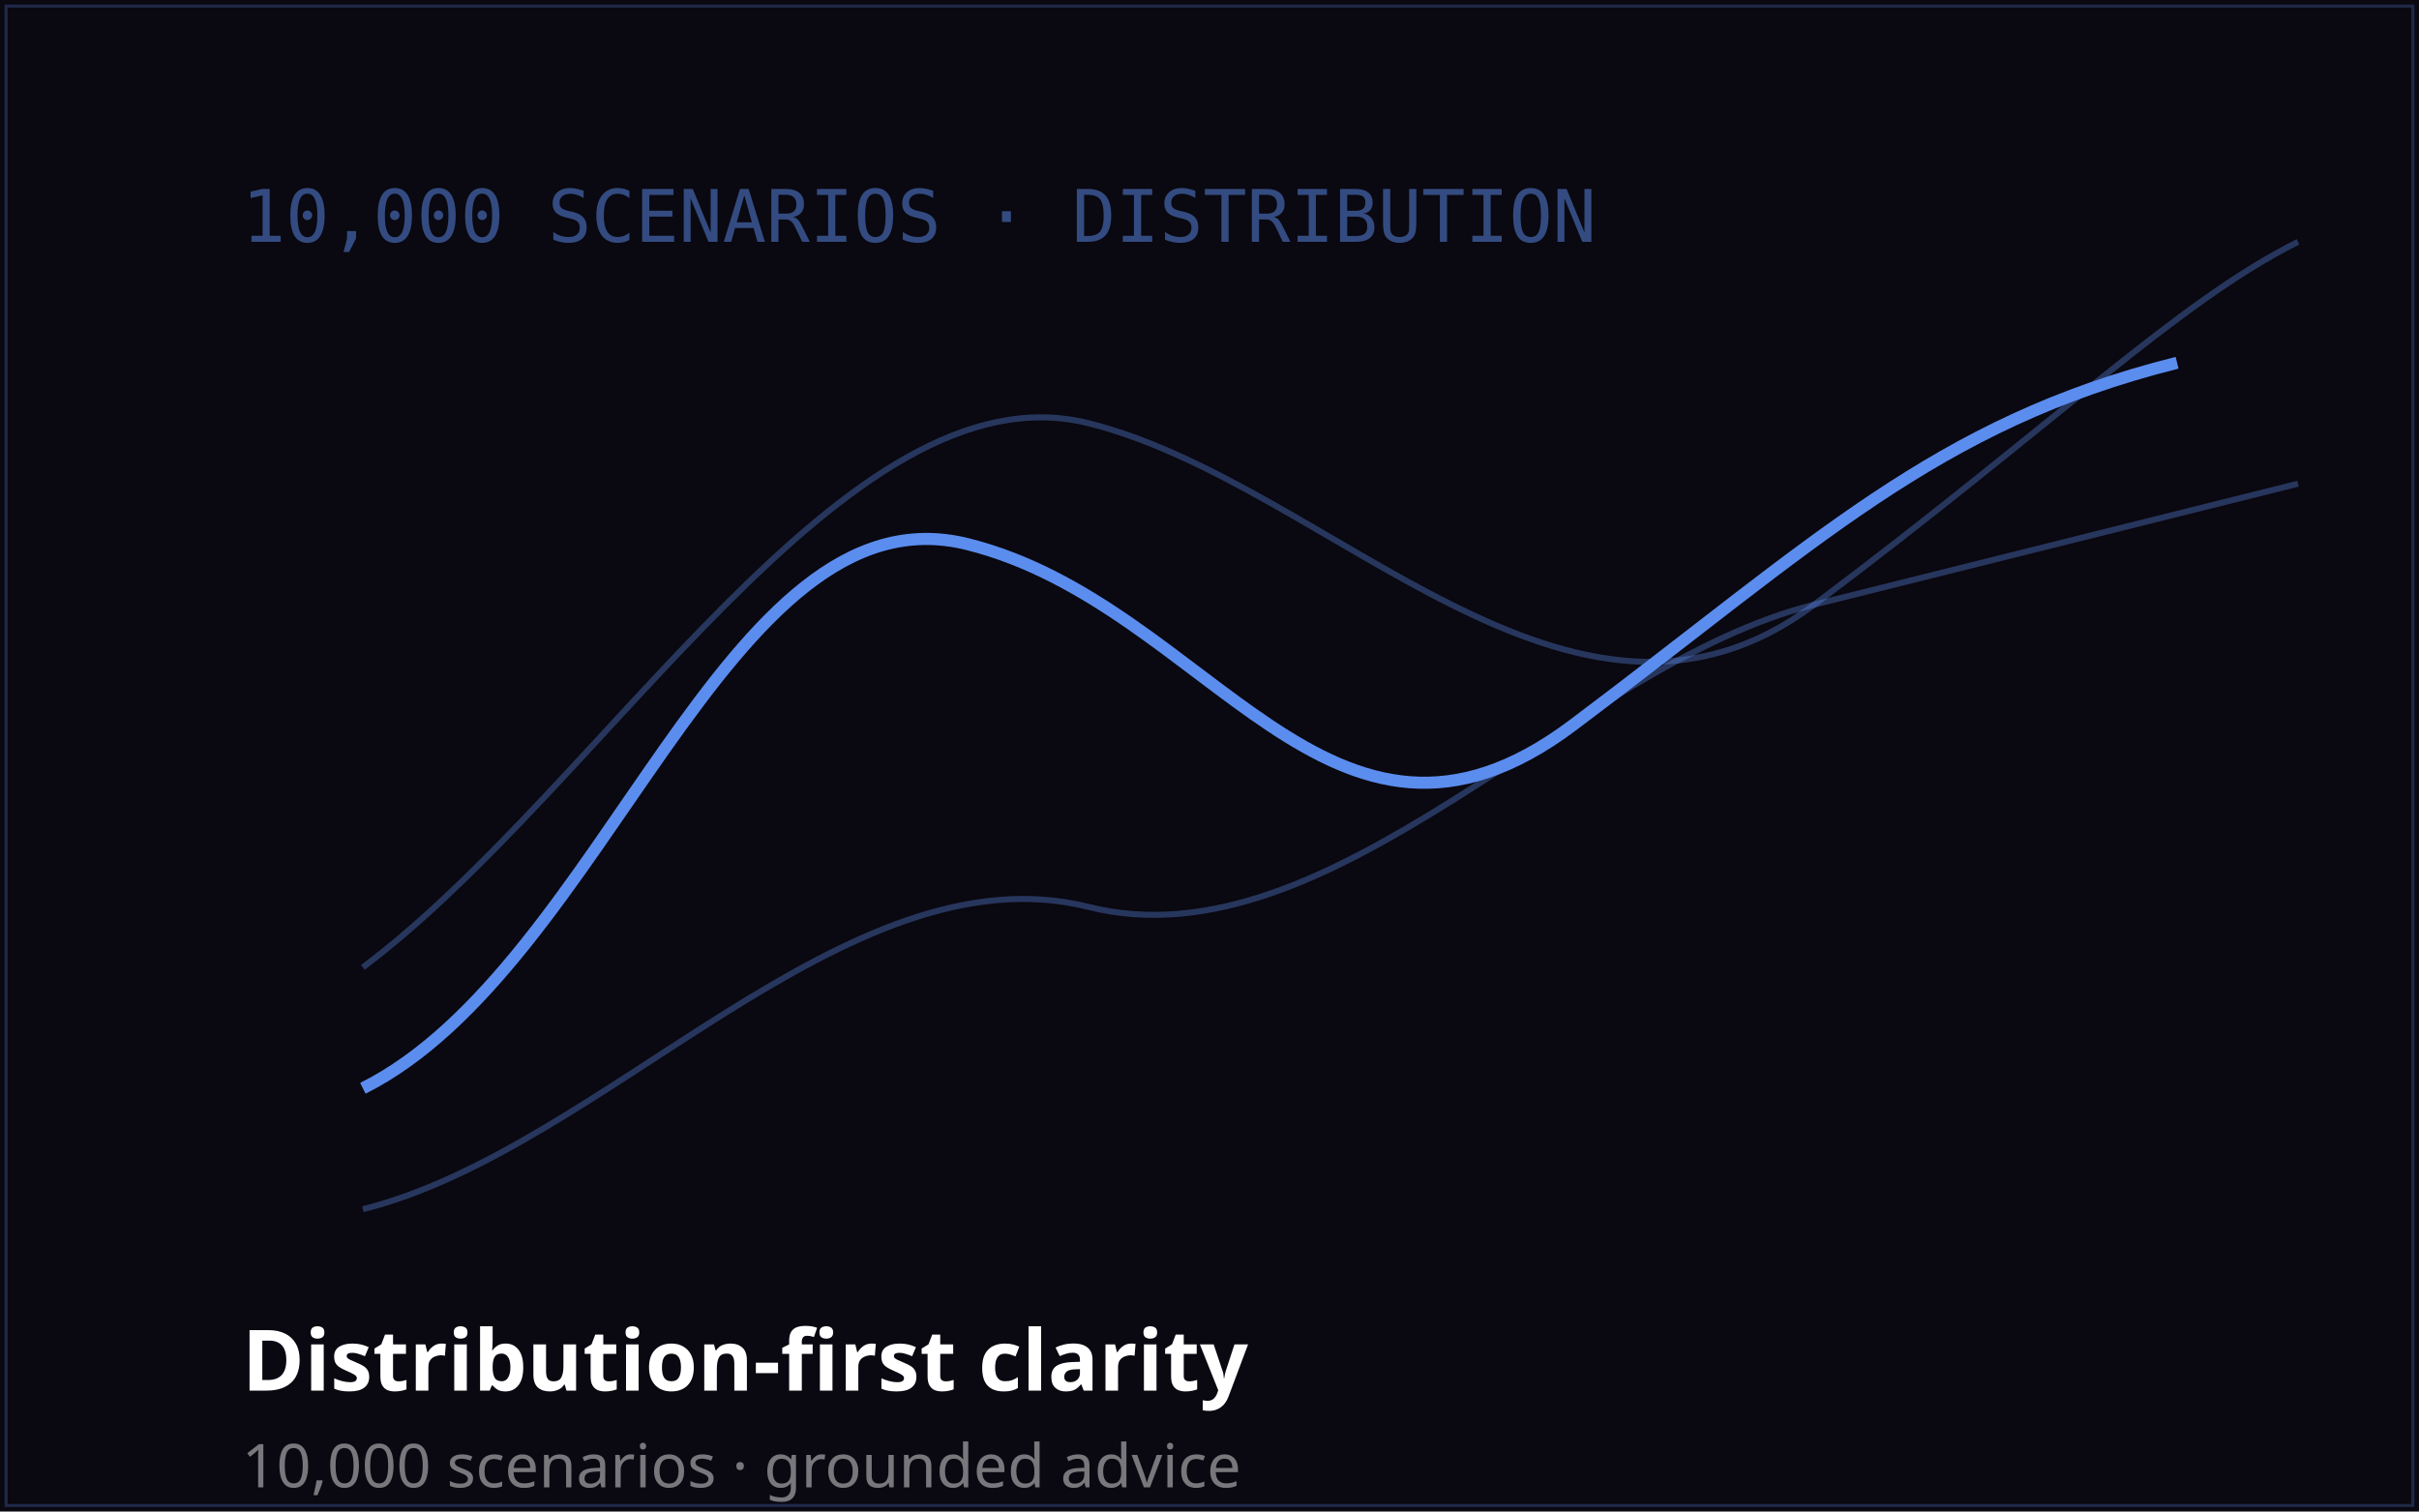
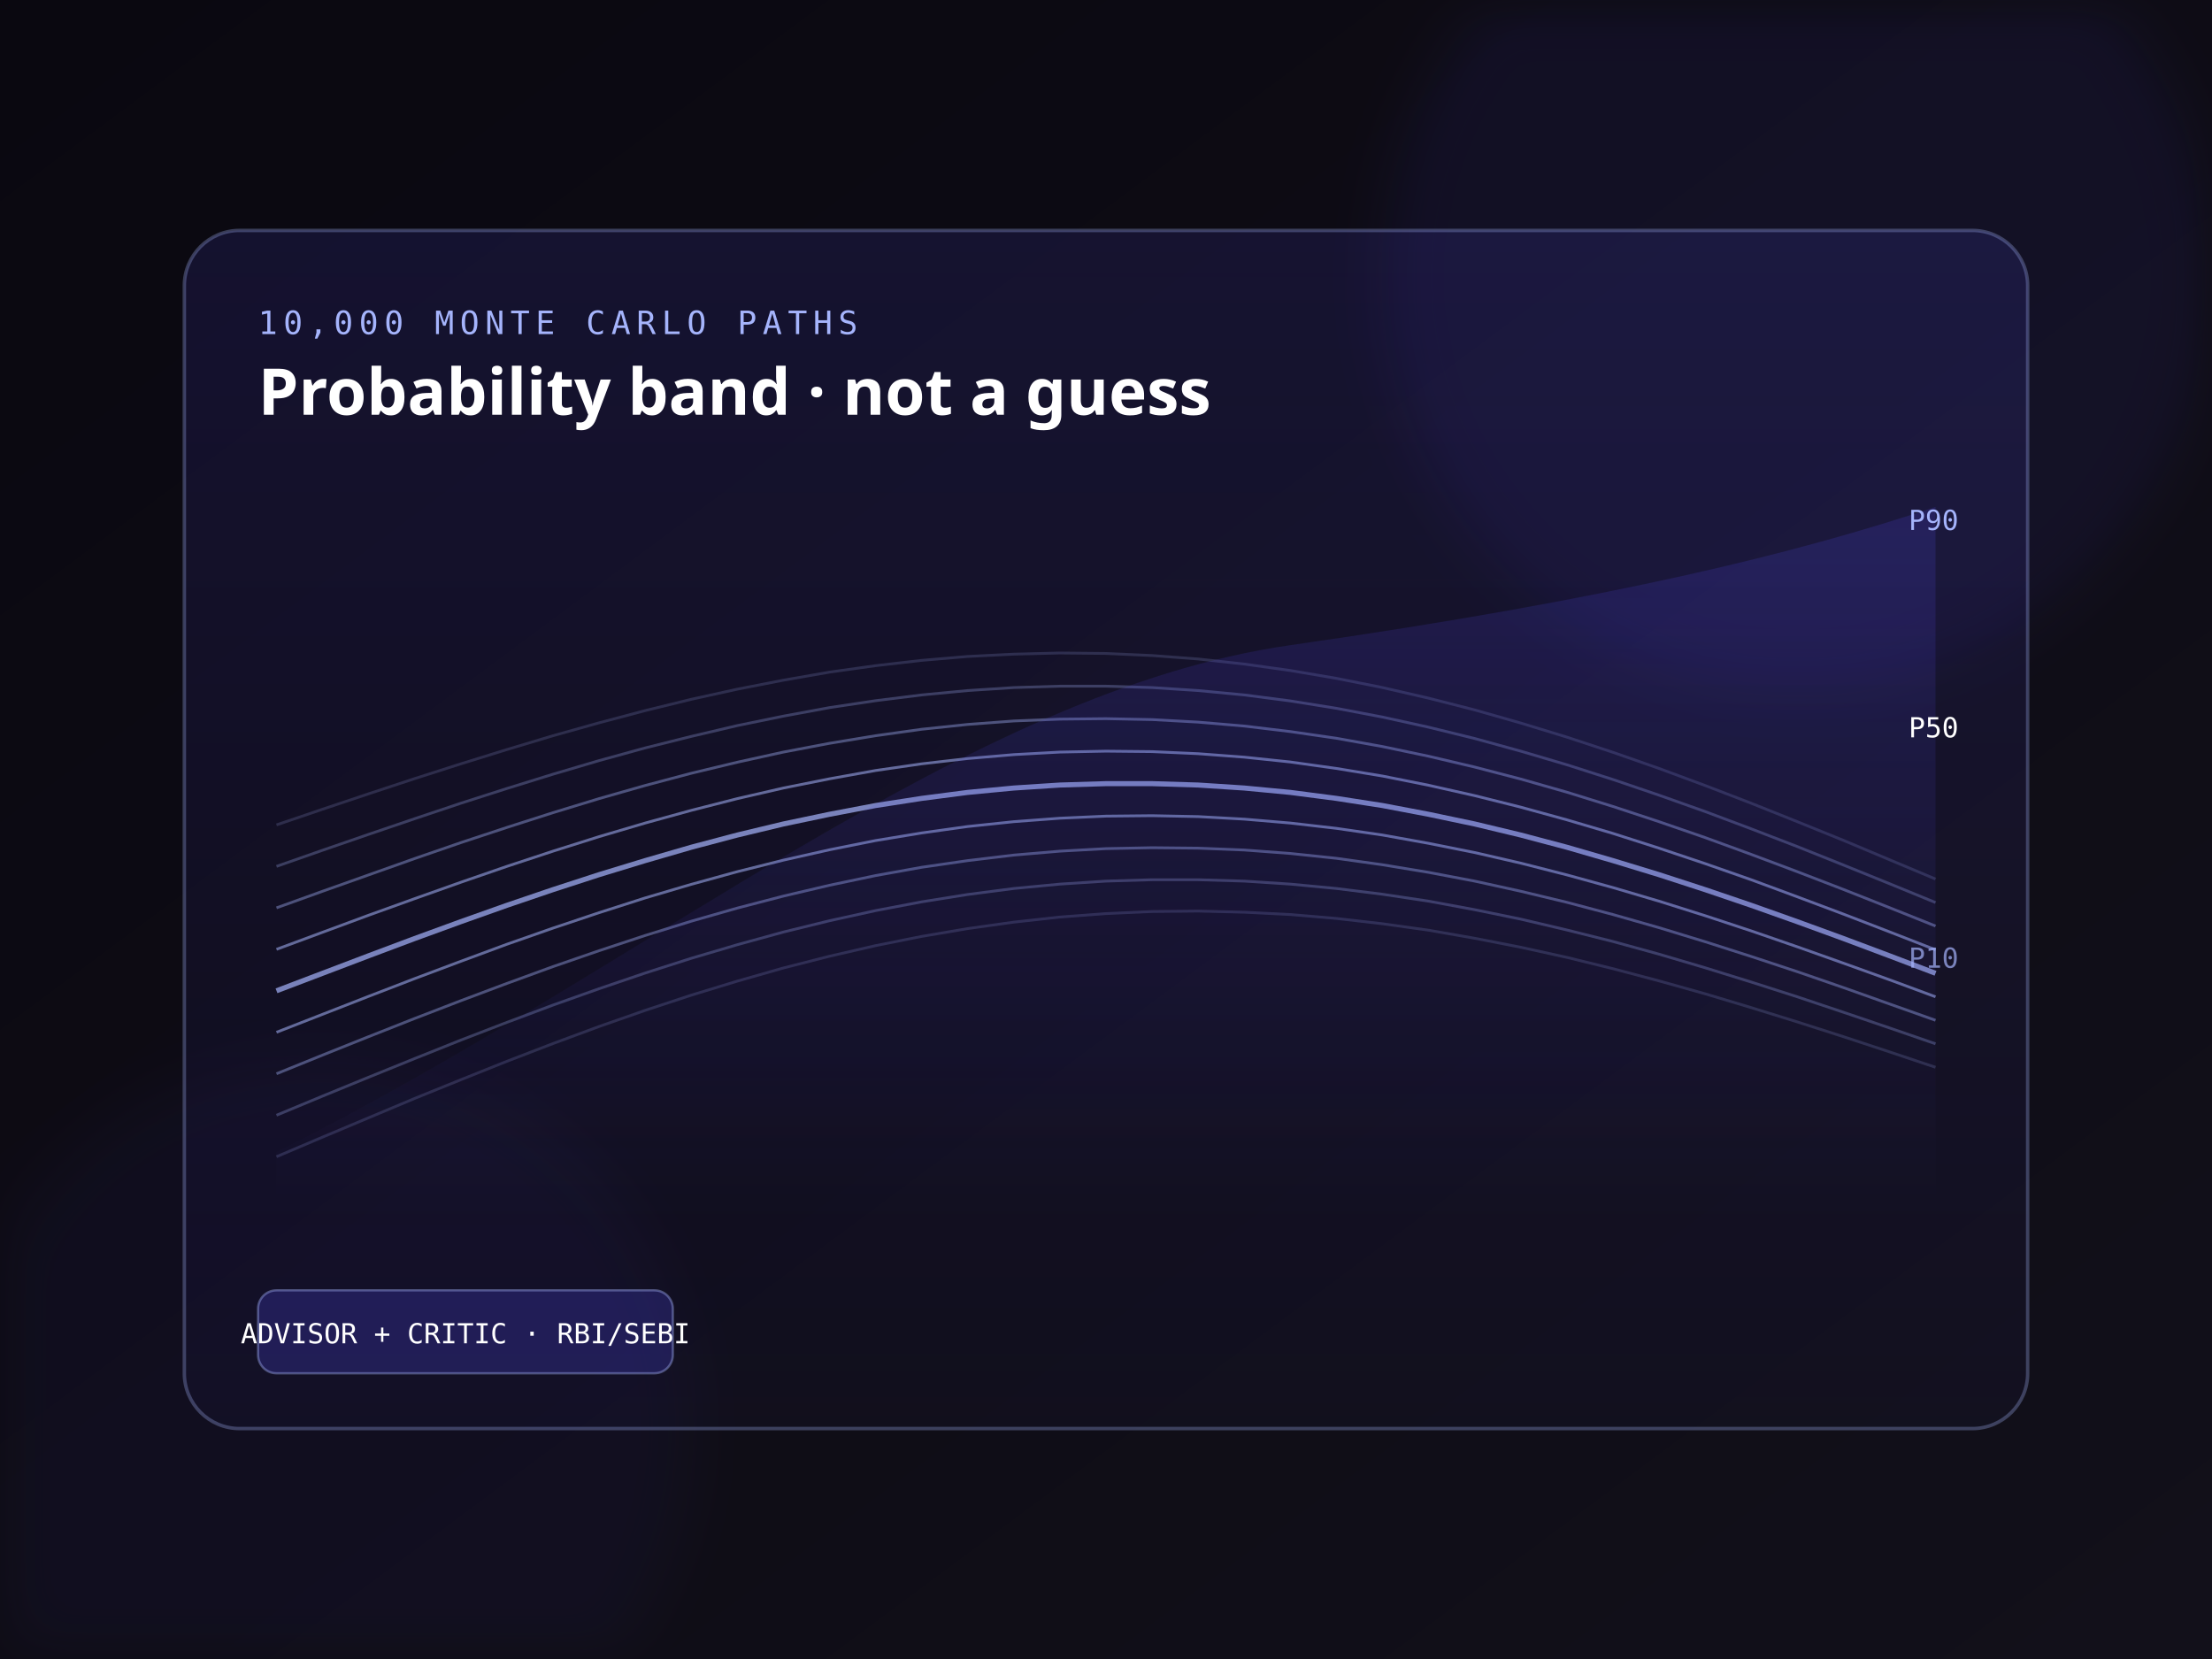
- <svg xmlns="http://www.w3.org/2000/svg" width="800" height="500" viewBox="0 0 400 250">
-   <rect width="400" height="250" fill="#0a0810" />
-   <rect x="1" y="1" width="398" height="248" fill="none" stroke="#5B8DEF" stroke-width="0.5" opacity="0.25" />
-   <path d="M60 180 C100 160 120 80 160 90 C200 100 220 150 260 120 C300 90 320 70 360 60" fill="none" stroke="#5B8DEF" stroke-width="2" />
-   <path d="M60 200 C100 190 140 140 180 150 C220 160 260 110 300 100 C340 90 360 85 380 80" fill="none" stroke="#5B8DEF" stroke-width="1" opacity="0.35" />
-   <path d="M60 160 C100 130 140 60 180 70 C220 80 260 130 300 100 C340 70 360 50 380 40" fill="none" stroke="#5B8DEF" stroke-width="1" opacity="0.35" />
-   <text x="40" y="40" fill="#5B8DEF" font-family="monospace" font-size="12" opacity="0.5">10,000 SCENARIOS · DISTRIBUTION</text>
-   <text x="40" y="230" fill="#ffffff" font-family="system-ui,sans-serif" font-size="14" font-weight="600">Distribution-first clarity</text>
-   <text x="40" y="246" fill="#ffffff" font-family="system-ui,sans-serif" font-size="10" opacity="0.45">10,000 scenarios · grounded advice</text>
+ <svg xmlns="http://www.w3.org/2000/svg" width="960" height="720" viewBox="0 0 960 720" fill="none">
+   <defs>
+     <linearGradient id="bg" x1="0" y1="0" x2="1" y2="1">
+       <stop offset="0%" stop-color="#0a0810" />
+       <stop offset="100%" stop-color="#12101a" />
+     </linearGradient>
+     <linearGradient id="panel" x1="0" y1="0" x2="0" y2="1">
+       <stop offset="0%" stop-color="#4F46E5" stop-opacity="0.14" />
+       <stop offset="100%" stop-color="#4F46E5" stop-opacity="0.03" />
+     </linearGradient>
+     <linearGradient id="glow" x1="0.5" y1="0" x2="0.5" y2="1">
+       <stop offset="0%" stop-color="#4F46E5" stop-opacity="0.35" />
+       <stop offset="100%" stop-color="#4F46E5" stop-opacity="0" />
+     </linearGradient>
+     <filter id="soft" x="-20%" y="-20%" width="140%" height="140%">
+       <feGaussianBlur stdDeviation="12" />
+     </filter>
+   </defs>
+   <rect width="960" height="720" fill="url(#bg)" />
+   <circle cx="780" cy="120" r="180" fill="#4F46E5" opacity="0.08" filter="url(#soft)" />
+   <circle cx="140" cy="620" r="160" fill="#4F46E5" opacity="0.05" filter="url(#soft)" />
+   <rect x="80" y="100" width="800" height="520" rx="24" fill="url(#panel)" stroke="#A5B4FC" stroke-opacity="0.3" stroke-width="1.5" />
+   <text x="112" y="145" fill="#A5B4FC" font-family="ui-monospace,Menlo,monospace" font-size="14" letter-spacing="0.18em">10,000 MONTE CARLO PATHS</text>
+   <text x="112" y="180" fill="#FFFFFF" font-family="Space Grotesk,system-ui,sans-serif" font-size="28" font-weight="600">Probability band · not a guess</text>
+   <g transform="translate(0,10)">
+     <path d="M120 348 L120 348.0 L140 341.2 L160 334.5 L180 327.9 L200 321.5 L220 315.3 L240 309.3 L260 303.7 L280 298.4 L300 293.5 L320 289.1 L340 285.2 L360 281.7 L380 278.9 L400 276.6 L420 274.9 L440 273.9 L460 273.4 L480 273.6 L500 274.5 L520 276.0 L540 278.2 L560 281.0 L580 284.4 L600 288.4 L620 293.0 L640 298.1 L660 303.8 L680 309.9 L700 316.5 L720 323.5 L740 330.9 L760 338.6 L780 346.6 L800 354.7 L820 363.1 L840 371.5" stroke="#A5B4FC" stroke-width="1.2" opacity="0.18" fill="none" />
+     <path d="M120 366 L120 366.0 L140 359.0 L160 352.1 L180 345.3 L200 338.6 L220 332.2 L240 326.0 L260 320.1 L280 314.6 L300 309.6 L320 304.9 L340 300.8 L360 297.1 L380 294.1 L400 291.6 L420 289.7 L440 288.4 L460 287.8 L480 287.8 L500 288.4 L520 289.7 L540 291.6 L560 294.2 L580 297.4 L600 301.2 L620 305.6 L640 310.5 L660 316.0 L680 321.9 L700 328.3 L720 335.1 L740 342.2 L760 349.7 L780 357.4 L800 365.4 L820 373.5 L840 381.7" stroke="#A5B4FC" stroke-width="1.2" opacity="0.28" fill="none" />
+     <path d="M120 384 L120 384.0 L140 376.8 L160 369.7 L180 362.6 L200 355.7 L220 349.1 L240 342.7 L260 336.6 L280 330.9 L300 325.6 L320 320.8 L340 316.4 L360 312.6 L380 309.3 L400 306.5 L420 304.4 L440 302.9 L460 302.1 L480 301.9 L500 302.3 L520 303.4 L540 305.1 L560 307.5 L580 310.4 L600 314.0 L620 318.2 L640 322.9 L660 328.1 L680 333.8 L700 340.0 L720 346.6 L740 353.5 L760 360.8 L780 368.3 L800 376.0 L820 383.9 L840 391.9" stroke="#A5B4FC" stroke-width="1.2" opacity="0.4" fill="none" />
+     <path d="M120 402 L120 402.0 L140 394.6 L160 387.2 L180 380.0 L200 372.9 L220 366.0 L240 359.4 L260 353.1 L280 347.2 L300 341.7 L320 336.6 L340 332.0 L360 328.0 L380 324.4 L400 321.5 L420 319.2 L440 317.5 L460 316.4 L480 316.0 L500 316.2 L520 317.1 L540 318.6 L560 320.7 L580 323.5 L600 326.8 L620 330.8 L640 335.3 L660 340.3 L680 345.8 L700 351.7 L720 358.1 L740 364.8 L760 371.8 L780 379.2 L800 386.7 L820 394.4 L840 402.2" stroke="#A5B4FC" stroke-width="1.2" opacity="0.55" fill="none" />
+     <path d="M120 420 L120 420.0 L140 412.4 L160 404.8 L180 397.3 L200 390.0 L220 382.9 L240 376.1 L260 369.6 L280 363.5 L300 357.7 L320 352.4 L340 347.6 L360 343.4 L380 339.6 L400 336.5 L420 333.9 L440 332.0 L460 330.7 L480 330.1 L500 330.1 L520 330.7 L540 332.0 L560 333.9 L580 336.5 L600 339.6 L620 343.4 L640 347.6 L660 352.4 L680 357.7 L700 363.5 L720 369.6 L740 376.1 L760 382.9 L780 390.0 L800 397.3 L820 404.8 L840 412.4" stroke="#A5B4FC" stroke-width="2.2" opacity="0.7" fill="none" />
+     <path d="M120 438 L120 438.0 L140 430.2 L160 422.4 L180 414.7 L200 407.2 L220 399.8 L240 392.8 L260 386.1 L280 379.7 L300 373.8 L320 368.3 L340 363.3 L360 358.8 L380 354.8 L400 351.5 L420 348.7 L440 346.6 L460 345.1 L480 344.2 L500 344.0 L520 344.4 L540 345.5 L560 347.2 L580 349.5 L600 352.4 L620 356.0 L640 360.0 L660 364.6 L680 369.7 L700 375.2 L720 381.1 L740 387.4 L760 394.0 L780 400.9 L800 408.0 L820 415.2 L840 422.6" stroke="#A5B4FC" stroke-width="1.2" opacity="0.55" fill="none" />
+     <path d="M120 456 L120 456.0 L140 447.9 L160 439.9 L180 432.0 L200 424.3 L220 416.8 L240 409.5 L260 402.6 L280 396.0 L300 389.8 L320 384.1 L340 378.9 L360 374.2 L380 370.0 L400 366.4 L420 363.5 L440 361.1 L460 359.4 L480 358.3 L500 357.9 L520 358.1 L540 358.9 L560 360.4 L580 362.5 L600 365.3 L620 368.6 L640 372.4 L660 376.8 L680 381.6 L700 386.9 L720 392.6 L740 398.7 L760 405.1 L780 411.7 L800 418.6 L820 425.7 L840 432.8" stroke="#A5B4FC" stroke-width="1.2" opacity="0.4" fill="none" />
+     <path d="M120 474 L120 474.0 L140 465.7 L160 457.5 L180 449.4 L200 441.4 L220 433.7 L240 426.2 L260 419.1 L280 412.3 L300 405.9 L320 400.0 L340 394.5 L360 389.6 L380 385.2 L400 381.4 L420 378.2 L440 375.6 L460 373.7 L480 372.4 L500 371.8 L520 371.8 L540 372.4 L560 373.7 L580 375.6 L600 378.1 L620 381.1 L640 384.8 L660 388.9 L680 393.6 L700 398.6 L720 404.1 L740 410.0 L760 416.2 L780 422.6 L800 429.3 L820 436.1 L840 443.0" stroke="#A5B4FC" stroke-width="1.2" opacity="0.28" fill="none" />
+     <path d="M120 492 L120 492.0 L140 483.5 L160 475.1 L180 466.7 L200 458.6 L220 450.6 L240 442.9 L260 435.5 L280 428.5 L300 421.9 L320 415.8 L340 410.1 L360 405.0 L380 400.4 L400 396.4 L420 393.0 L440 390.2 L460 388.0 L480 386.5 L500 385.6 L520 385.4 L540 385.9 L560 386.9 L580 388.6 L600 390.9 L620 393.7 L640 397.2 L660 401.1 L680 405.5 L700 410.4 L720 415.7 L740 421.3 L760 427.3 L780 433.5 L800 439.9 L820 446.5 L840 453.2" stroke="#A5B4FC" stroke-width="1.2" opacity="0.18" fill="none" />
+   </g>
+   <path d="M120 500 C280 420 420 300 560 280 C700 260 780 240 840 220 L840 520 L120 520 Z" fill="url(#glow)" opacity="0.55" />
+   <text x="850" y="230" text-anchor="end" fill="#A5B4FC" font-family="ui-monospace,Menlo,monospace" font-size="12">P90</text>
+   <text x="850" y="320" text-anchor="end" fill="#FFFFFF" font-family="ui-monospace,Menlo,monospace" font-size="12">P50</text>
+   <text x="850" y="420" text-anchor="end" fill="#A5B4FC" font-family="ui-monospace,Menlo,monospace" font-size="12" opacity="0.7">P10</text>
+   <rect x="112" y="560" width="180" height="36" rx="8" fill="#4F46E5" fill-opacity="0.25" stroke="#A5B4FC" stroke-opacity="0.4" />
+   <text x="202" y="583" text-anchor="middle" fill="#FFFFFF" font-family="ui-monospace,Menlo,monospace" font-size="12">ADVISOR + CRITIC · RBI/SEBI</text>
</svg>
